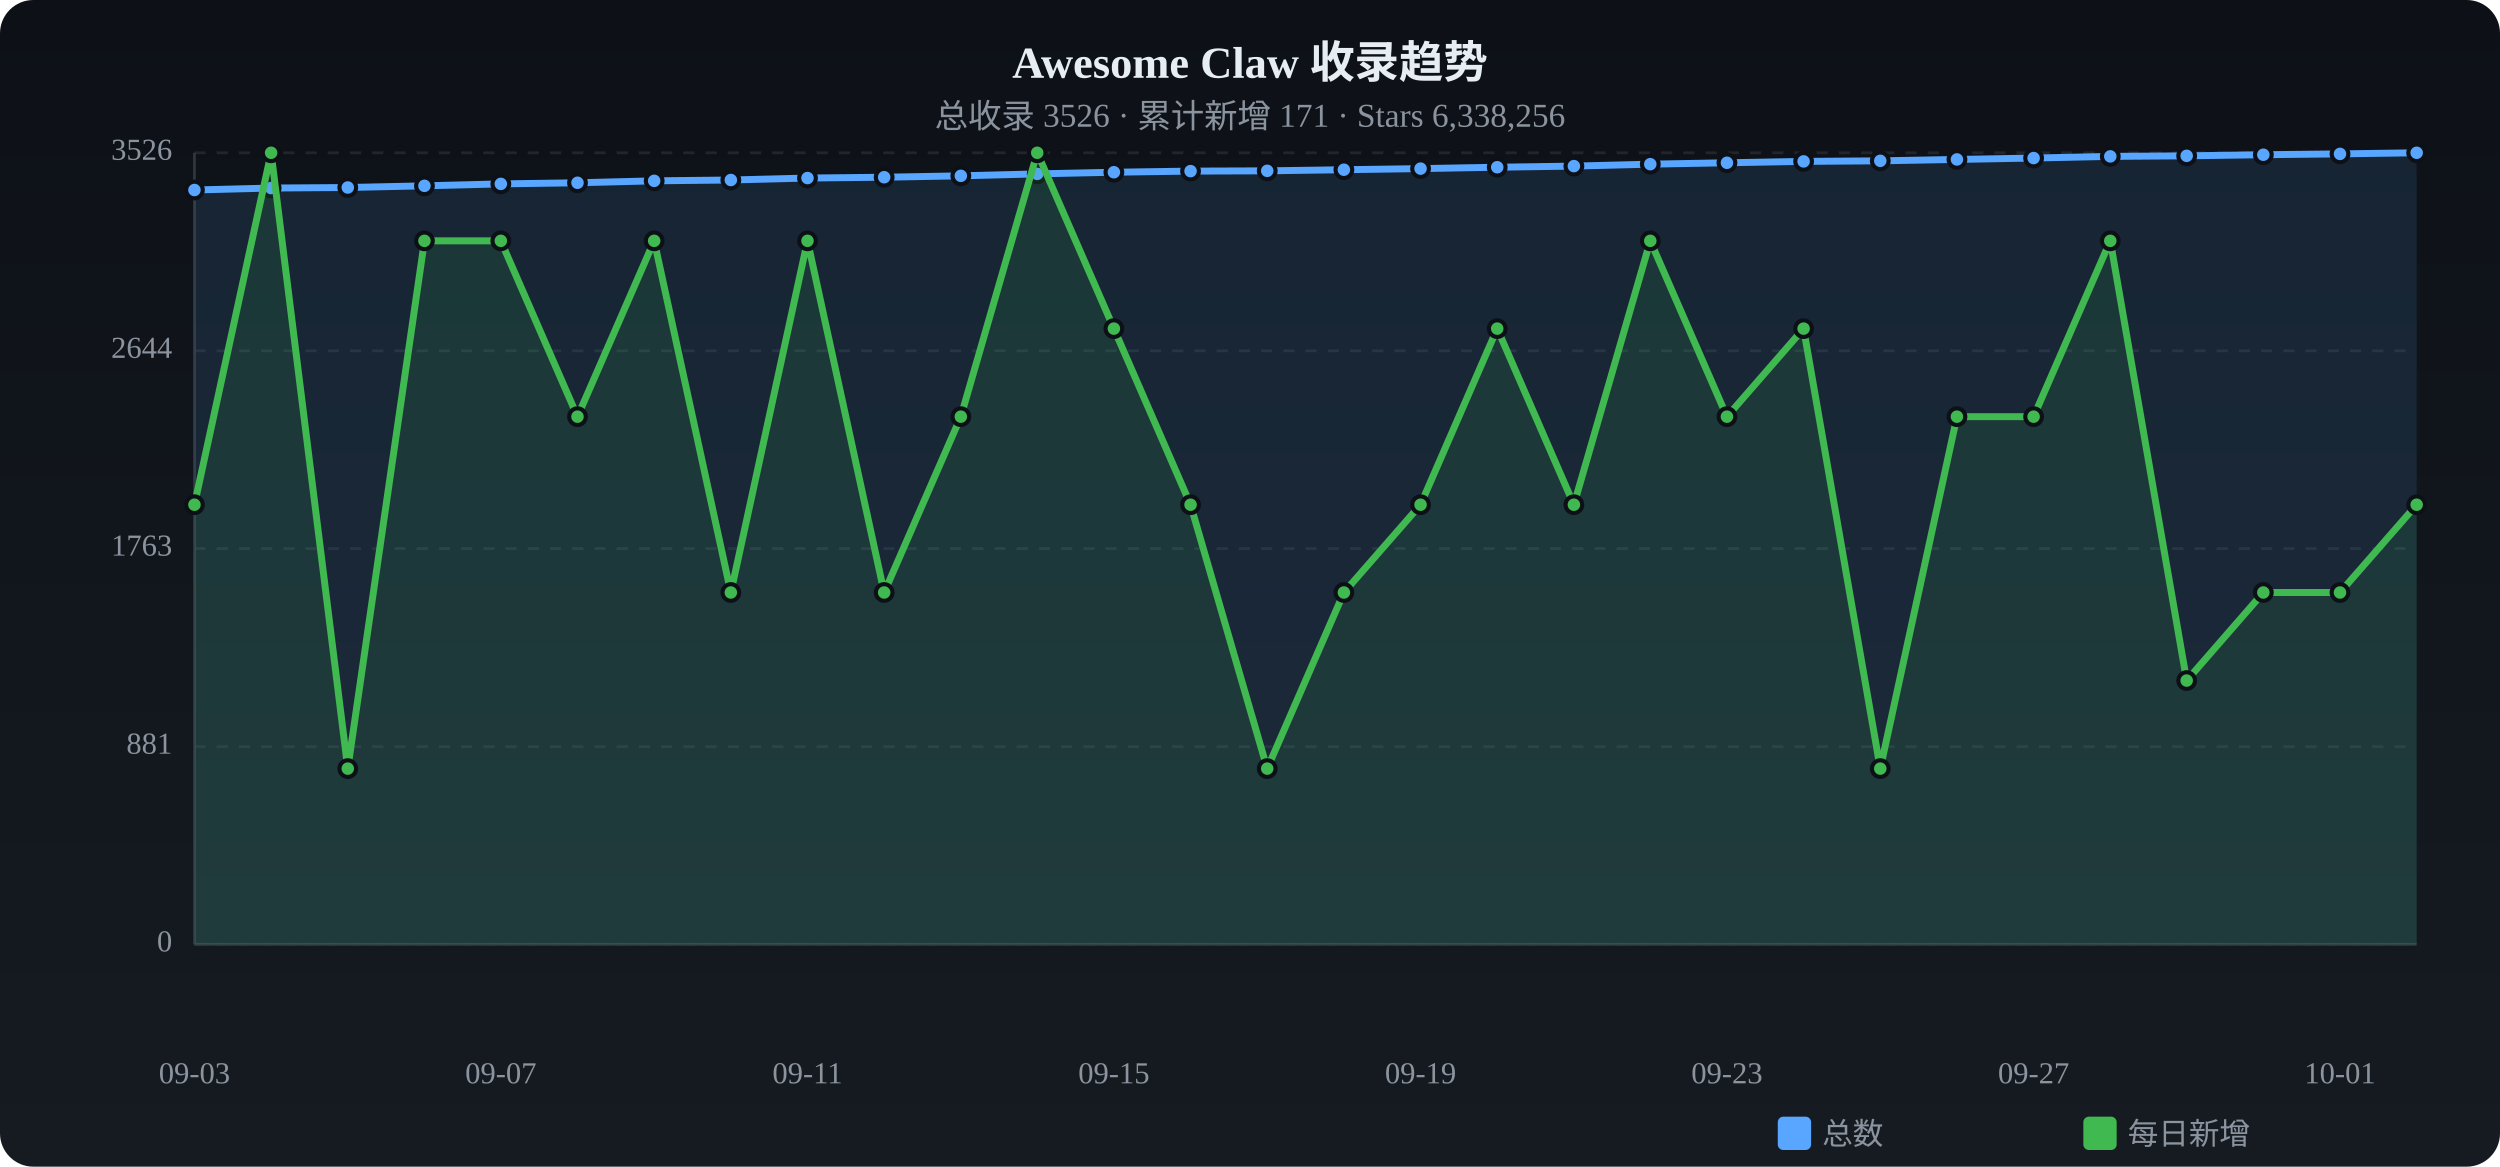
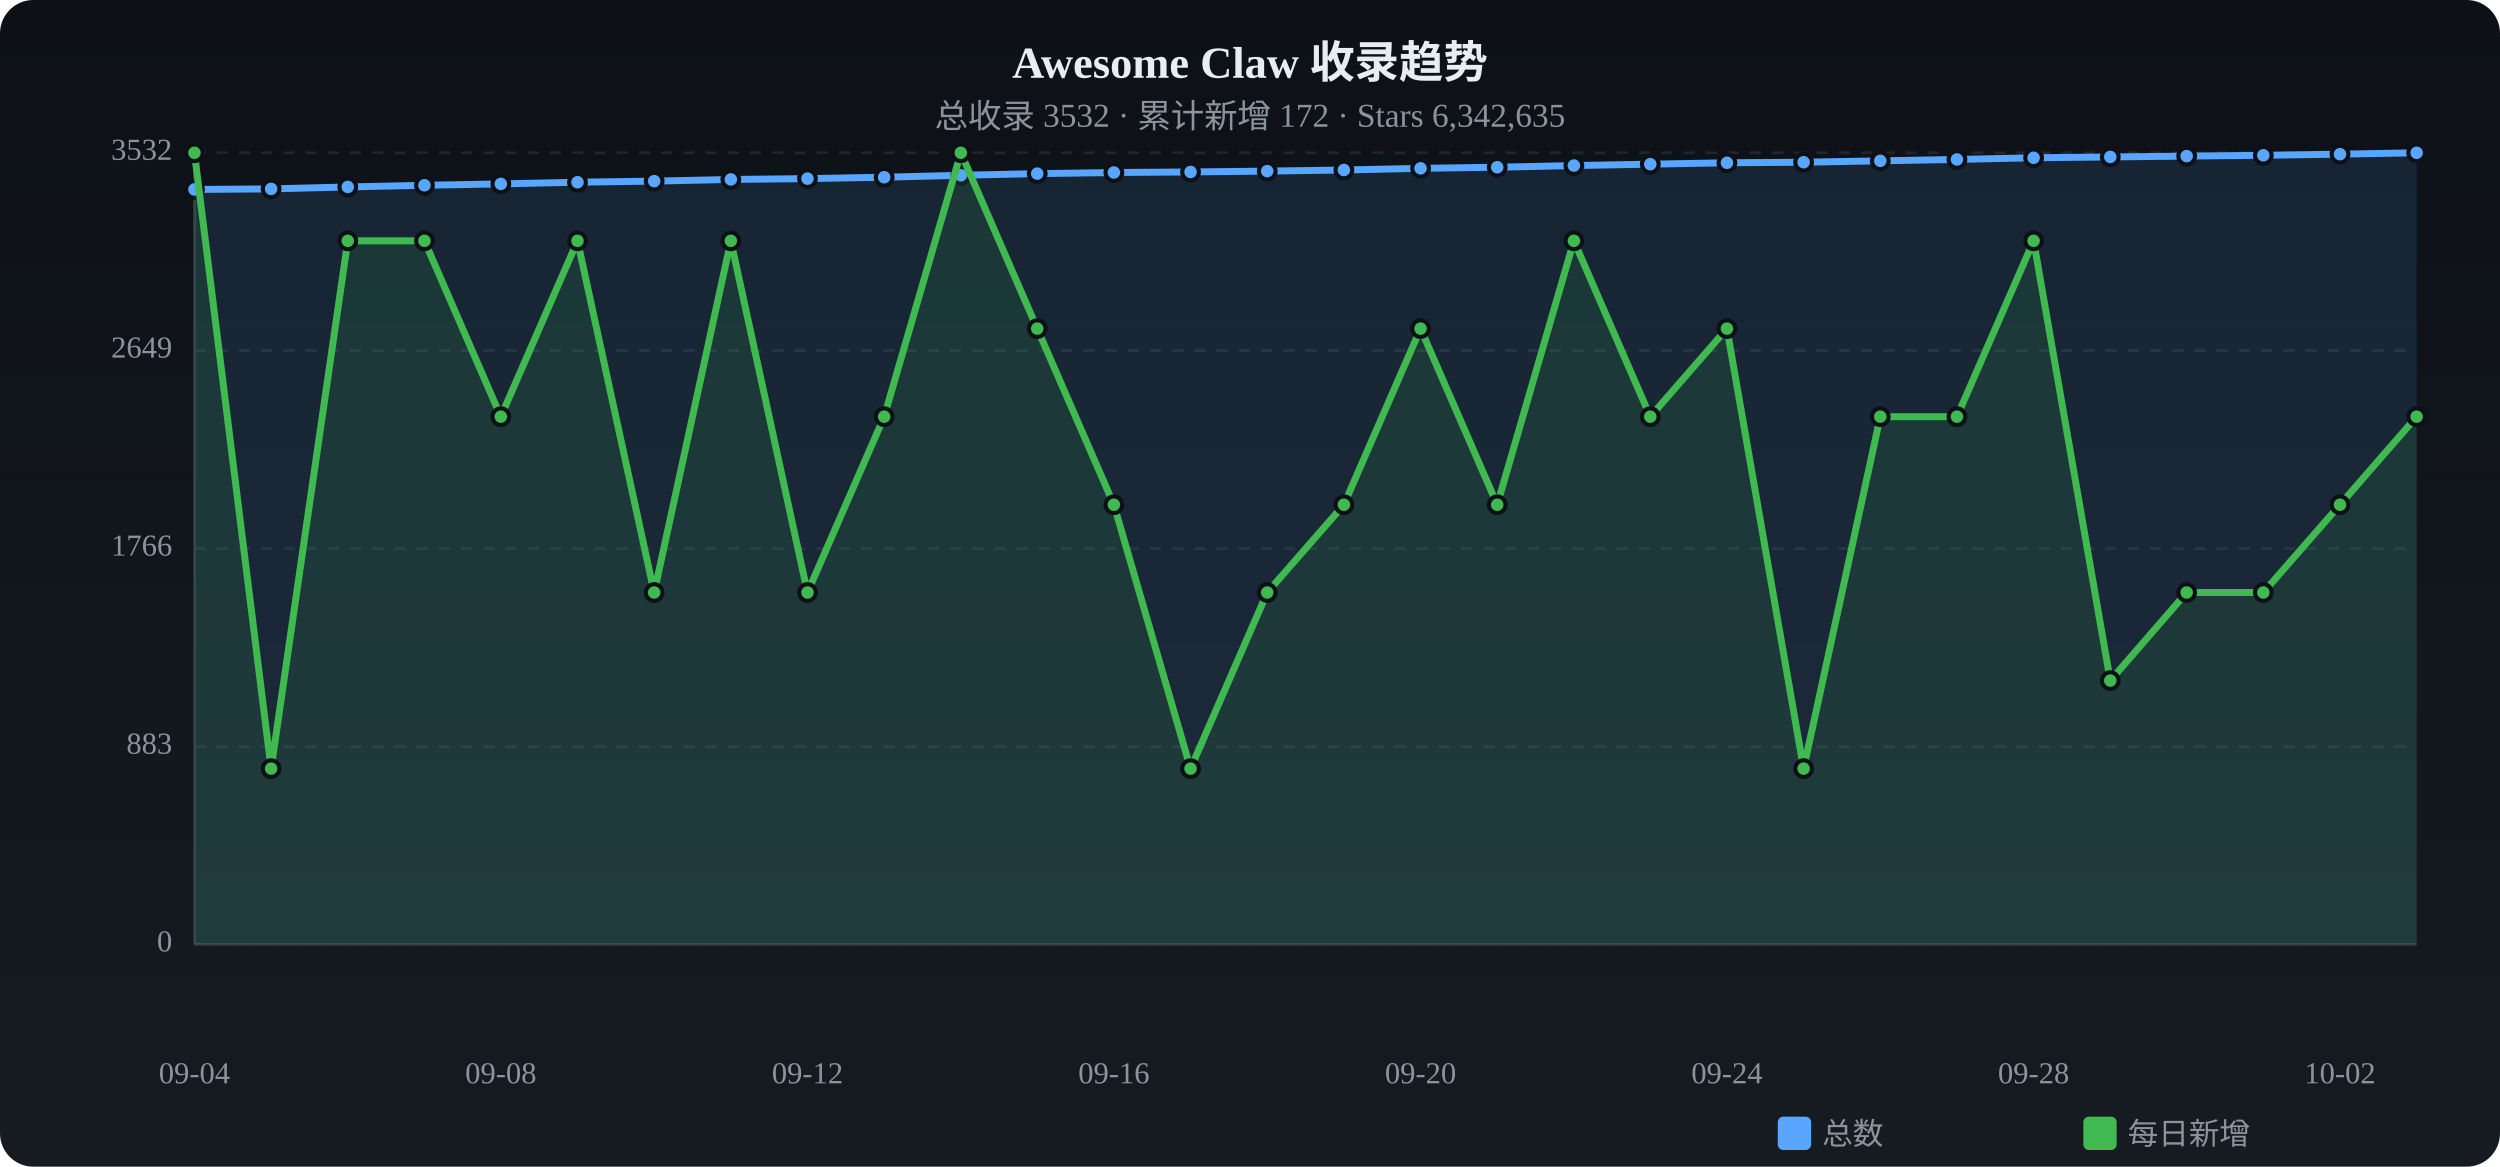
<svg xmlns="http://www.w3.org/2000/svg" viewBox="0 0 900 420" width="900" height="420">
  <defs>
    <linearGradient id="tbg" x1="0%" y1="0%" x2="0%" y2="100%">
      <stop offset="0%" stop-color="#0d1117" />
      <stop offset="100%" stop-color="#161b22" />
    </linearGradient>
  </defs>
  <rect width="900" height="420" rx="12" fill="url(#tbg)" />
  <text x="450.0" y="28" text-anchor="middle" fill="#e6edf3" font-size="16" font-weight="bold">Awesome Claw 收录趋势</text>
-   <text x="450.0" y="46" text-anchor="middle" fill="#8b949e" font-size="12">总收录 3526 · 累计新增 171 · Stars 6,338,256</text>
+   <text x="450.0" y="46" text-anchor="middle" fill="#8b949e" font-size="12">总收录 3532 · 累计新增 172 · Stars 6,342,635</text>
  <text x="62" y="340.0" text-anchor="end" fill="#8b949e" font-size="11" dominant-baseline="middle">0</text>
  <line x1="70" y1="340.0" x2="870" y2="340.0" stroke="#21262d" stroke-dasharray="4 4" />
-   <text x="62" y="268.8" text-anchor="end" fill="#8b949e" font-size="11" dominant-baseline="middle">881</text>
+   <text x="62" y="268.8" text-anchor="end" fill="#8b949e" font-size="11" dominant-baseline="middle">883</text>
  <line x1="70" y1="268.8" x2="870" y2="268.8" stroke="#21262d" stroke-dasharray="4 4" />
-   <text x="62" y="197.5" text-anchor="end" fill="#8b949e" font-size="11" dominant-baseline="middle">1763</text>
+   <text x="62" y="197.5" text-anchor="end" fill="#8b949e" font-size="11" dominant-baseline="middle">1766</text>
  <line x1="70" y1="197.5" x2="870" y2="197.5" stroke="#21262d" stroke-dasharray="4 4" />
-   <text x="62" y="126.3" text-anchor="end" fill="#8b949e" font-size="11" dominant-baseline="middle">2644</text>
-   <line x1="70" y1="126.3" x2="870" y2="126.3" stroke="#21262d" stroke-dasharray="4 4" />
-   <text x="62" y="55.0" text-anchor="end" fill="#8b949e" font-size="11" dominant-baseline="middle">3526</text>
+   <text x="62" y="126.2" text-anchor="end" fill="#8b949e" font-size="11" dominant-baseline="middle">2649</text>
+   <line x1="70" y1="126.2" x2="870" y2="126.2" stroke="#21262d" stroke-dasharray="4 4" />
+   <text x="62" y="55.0" text-anchor="end" fill="#8b949e" font-size="11" dominant-baseline="middle">3532</text>
  <line x1="70" y1="55.0" x2="870" y2="55.0" stroke="#21262d" stroke-dasharray="4 4" />
  <line x1="70" y1="55" x2="70" y2="340" stroke="#30363d" />
  <line x1="70" y1="340" x2="870" y2="340" stroke="#30363d" />
-   <path d="M70.0,68.4 L97.6,67.7 L125.2,67.5 L152.8,66.9 L180.3,66.2 L207.9,65.8 L235.5,65.1 L263.1,64.8 L290.7,64.1 L318.3,63.8 L345.9,63.3 L373.4,62.6 L401.0,62.0 L428.6,61.6 L456.2,61.5 L483.8,61.1 L511.4,60.7 L539.0,60.2 L566.6,59.8 L594.1,59.1 L621.7,58.6 L649.3,58.1 L676.9,57.9 L704.5,57.4 L732.1,56.9 L759.7,56.3 L787.2,56.1 L814.8,55.7 L842.4,55.4 L870.0,55.0 L870.0,340 L70.0,340 Z" fill="#58a6ff" opacity="0.12" />
-   <polyline points="70.0,68.4 97.6,67.7 125.2,67.5 152.8,66.9 180.3,66.2 207.9,65.8 235.5,65.1 263.1,64.8 290.7,64.1 318.3,63.8 345.9,63.3 373.4,62.6 401.0,62.0 428.6,61.6 456.2,61.5 483.8,61.1 511.4,60.7 539.0,60.2 566.6,59.8 594.1,59.1 621.7,58.6 649.3,58.1 676.9,57.9 704.5,57.4 732.1,56.9 759.7,56.3 787.2,56.1 814.8,55.7 842.4,55.4 870.0,55.0" fill="none" stroke="#58a6ff" stroke-width="2.5" stroke-linecap="round" stroke-linejoin="round" />
-   <circle cx="70.0" cy="68.4" r="3" fill="#58a6ff" stroke="#0d1117" stroke-width="1.5" />
-   <circle cx="97.6" cy="67.7" r="3" fill="#58a6ff" stroke="#0d1117" stroke-width="1.5" />
-   <circle cx="125.2" cy="67.5" r="3" fill="#58a6ff" stroke="#0d1117" stroke-width="1.5" />
-   <circle cx="152.8" cy="66.9" r="3" fill="#58a6ff" stroke="#0d1117" stroke-width="1.5" />
+   <path d="M70.0,68.2 L97.6,68.0 L125.2,67.3 L152.8,66.7 L180.3,66.2 L207.9,65.6 L235.5,65.2 L263.1,64.6 L290.7,64.3 L318.3,63.8 L345.9,63.1 L373.4,62.5 L401.0,62.1 L428.6,61.9 L456.2,61.6 L483.8,61.2 L511.4,60.6 L539.0,60.2 L566.6,59.6 L594.1,59.1 L621.7,58.6 L649.3,58.4 L676.9,57.9 L704.5,57.4 L732.1,56.8 L759.7,56.5 L787.2,56.2 L814.8,55.9 L842.4,55.5 L870.0,55.0 L870.0,340 L70.0,340 Z" fill="#58a6ff" opacity="0.12" />
+   <polyline points="70.0,68.2 97.6,68.0 125.2,67.3 152.8,66.7 180.3,66.2 207.9,65.6 235.5,65.2 263.1,64.6 290.7,64.3 318.3,63.8 345.9,63.1 373.4,62.5 401.0,62.1 428.6,61.9 456.2,61.6 483.8,61.2 511.4,60.6 539.0,60.2 566.6,59.6 594.1,59.1 621.7,58.6 649.3,58.4 676.9,57.9 704.5,57.4 732.1,56.8 759.7,56.5 787.2,56.2 814.8,55.9 842.4,55.5 870.0,55.0" fill="none" stroke="#58a6ff" stroke-width="2.5" stroke-linecap="round" stroke-linejoin="round" />
+   <circle cx="70.0" cy="68.2" r="3" fill="#58a6ff" stroke="#0d1117" stroke-width="1.5" />
+   <circle cx="97.6" cy="68.0" r="3" fill="#58a6ff" stroke="#0d1117" stroke-width="1.5" />
+   <circle cx="125.2" cy="67.3" r="3" fill="#58a6ff" stroke="#0d1117" stroke-width="1.5" />
+   <circle cx="152.8" cy="66.7" r="3" fill="#58a6ff" stroke="#0d1117" stroke-width="1.5" />
  <circle cx="180.3" cy="66.2" r="3" fill="#58a6ff" stroke="#0d1117" stroke-width="1.5" />
-   <circle cx="207.9" cy="65.8" r="3" fill="#58a6ff" stroke="#0d1117" stroke-width="1.5" />
-   <circle cx="235.5" cy="65.1" r="3" fill="#58a6ff" stroke="#0d1117" stroke-width="1.5" />
-   <circle cx="263.1" cy="64.8" r="3" fill="#58a6ff" stroke="#0d1117" stroke-width="1.5" />
-   <circle cx="290.7" cy="64.1" r="3" fill="#58a6ff" stroke="#0d1117" stroke-width="1.5" />
+   <circle cx="207.9" cy="65.6" r="3" fill="#58a6ff" stroke="#0d1117" stroke-width="1.5" />
+   <circle cx="235.5" cy="65.2" r="3" fill="#58a6ff" stroke="#0d1117" stroke-width="1.5" />
+   <circle cx="263.1" cy="64.6" r="3" fill="#58a6ff" stroke="#0d1117" stroke-width="1.5" />
+   <circle cx="290.7" cy="64.3" r="3" fill="#58a6ff" stroke="#0d1117" stroke-width="1.5" />
  <circle cx="318.3" cy="63.8" r="3" fill="#58a6ff" stroke="#0d1117" stroke-width="1.5" />
-   <circle cx="345.9" cy="63.3" r="3" fill="#58a6ff" stroke="#0d1117" stroke-width="1.5" />
-   <circle cx="373.4" cy="62.6" r="3" fill="#58a6ff" stroke="#0d1117" stroke-width="1.5" />
-   <circle cx="401.0" cy="62.0" r="3" fill="#58a6ff" stroke="#0d1117" stroke-width="1.5" />
-   <circle cx="428.6" cy="61.6" r="3" fill="#58a6ff" stroke="#0d1117" stroke-width="1.5" />
-   <circle cx="456.2" cy="61.5" r="3" fill="#58a6ff" stroke="#0d1117" stroke-width="1.5" />
-   <circle cx="483.8" cy="61.1" r="3" fill="#58a6ff" stroke="#0d1117" stroke-width="1.5" />
-   <circle cx="511.4" cy="60.7" r="3" fill="#58a6ff" stroke="#0d1117" stroke-width="1.5" />
+   <circle cx="345.9" cy="63.1" r="3" fill="#58a6ff" stroke="#0d1117" stroke-width="1.5" />
+   <circle cx="373.4" cy="62.5" r="3" fill="#58a6ff" stroke="#0d1117" stroke-width="1.5" />
+   <circle cx="401.0" cy="62.1" r="3" fill="#58a6ff" stroke="#0d1117" stroke-width="1.5" />
+   <circle cx="428.6" cy="61.9" r="3" fill="#58a6ff" stroke="#0d1117" stroke-width="1.5" />
+   <circle cx="456.2" cy="61.6" r="3" fill="#58a6ff" stroke="#0d1117" stroke-width="1.5" />
+   <circle cx="483.8" cy="61.2" r="3" fill="#58a6ff" stroke="#0d1117" stroke-width="1.5" />
+   <circle cx="511.4" cy="60.6" r="3" fill="#58a6ff" stroke="#0d1117" stroke-width="1.5" />
  <circle cx="539.0" cy="60.2" r="3" fill="#58a6ff" stroke="#0d1117" stroke-width="1.5" />
-   <circle cx="566.6" cy="59.8" r="3" fill="#58a6ff" stroke="#0d1117" stroke-width="1.5" />
+   <circle cx="566.6" cy="59.6" r="3" fill="#58a6ff" stroke="#0d1117" stroke-width="1.5" />
  <circle cx="594.1" cy="59.1" r="3" fill="#58a6ff" stroke="#0d1117" stroke-width="1.5" />
  <circle cx="621.7" cy="58.6" r="3" fill="#58a6ff" stroke="#0d1117" stroke-width="1.5" />
-   <circle cx="649.3" cy="58.1" r="3" fill="#58a6ff" stroke="#0d1117" stroke-width="1.5" />
+   <circle cx="649.3" cy="58.4" r="3" fill="#58a6ff" stroke="#0d1117" stroke-width="1.5" />
  <circle cx="676.9" cy="57.9" r="3" fill="#58a6ff" stroke="#0d1117" stroke-width="1.5" />
  <circle cx="704.5" cy="57.4" r="3" fill="#58a6ff" stroke="#0d1117" stroke-width="1.5" />
-   <circle cx="732.1" cy="56.9" r="3" fill="#58a6ff" stroke="#0d1117" stroke-width="1.5" />
-   <circle cx="759.7" cy="56.3" r="3" fill="#58a6ff" stroke="#0d1117" stroke-width="1.5" />
-   <circle cx="787.2" cy="56.1" r="3" fill="#58a6ff" stroke="#0d1117" stroke-width="1.5" />
-   <circle cx="814.8" cy="55.7" r="3" fill="#58a6ff" stroke="#0d1117" stroke-width="1.5" />
-   <circle cx="842.4" cy="55.4" r="3" fill="#58a6ff" stroke="#0d1117" stroke-width="1.5" />
+   <circle cx="732.1" cy="56.8" r="3" fill="#58a6ff" stroke="#0d1117" stroke-width="1.5" />
+   <circle cx="759.7" cy="56.5" r="3" fill="#58a6ff" stroke="#0d1117" stroke-width="1.5" />
+   <circle cx="787.2" cy="56.2" r="3" fill="#58a6ff" stroke="#0d1117" stroke-width="1.5" />
+   <circle cx="814.8" cy="55.9" r="3" fill="#58a6ff" stroke="#0d1117" stroke-width="1.5" />
+   <circle cx="842.4" cy="55.5" r="3" fill="#58a6ff" stroke="#0d1117" stroke-width="1.5" />
  <circle cx="870.0" cy="55.0" r="3" fill="#58a6ff" stroke="#0d1117" stroke-width="1.5" />
-   <path d="M70.0,181.7 L97.6,55.0 L125.2,276.7 L152.8,86.7 L180.3,86.7 L207.9,150.0 L235.5,86.7 L263.1,213.3 L290.7,86.7 L318.3,213.3 L345.9,150.0 L373.4,55.0 L401.0,118.3 L428.6,181.7 L456.2,276.7 L483.8,213.3 L511.4,181.7 L539.0,118.3 L566.6,181.7 L594.1,86.7 L621.7,150.0 L649.3,118.3 L676.9,276.7 L704.5,150.0 L732.1,150.0 L759.7,86.7 L787.2,245.0 L814.8,213.3 L842.4,213.3 L870.0,181.7 L870.0,340 L70.0,340 Z" fill="#3fb950" opacity="0.12" />
-   <polyline points="70.0,181.7 97.6,55.0 125.2,276.7 152.8,86.7 180.3,86.7 207.9,150.0 235.5,86.7 263.1,213.3 290.7,86.7 318.3,213.3 345.9,150.0 373.4,55.0 401.0,118.3 428.6,181.7 456.2,276.7 483.8,213.3 511.4,181.7 539.0,118.3 566.6,181.7 594.1,86.7 621.7,150.0 649.3,118.3 676.9,276.7 704.5,150.0 732.1,150.0 759.7,86.7 787.2,245.0 814.8,213.3 842.4,213.3 870.0,181.7" fill="none" stroke="#3fb950" stroke-width="2.5" stroke-linecap="round" stroke-linejoin="round" />
-   <circle cx="70.0" cy="181.7" r="3" fill="#3fb950" stroke="#0d1117" stroke-width="1.5" />
-   <circle cx="97.6" cy="55.0" r="3" fill="#3fb950" stroke="#0d1117" stroke-width="1.5" />
-   <circle cx="125.2" cy="276.7" r="3" fill="#3fb950" stroke="#0d1117" stroke-width="1.5" />
+   <path d="M70.0,55.0 L97.6,276.7 L125.2,86.7 L152.8,86.7 L180.3,150.0 L207.9,86.7 L235.5,213.3 L263.1,86.7 L290.7,213.3 L318.3,150.0 L345.9,55.0 L373.4,118.3 L401.0,181.7 L428.6,276.7 L456.2,213.3 L483.8,181.7 L511.4,118.3 L539.0,181.7 L566.6,86.7 L594.1,150.0 L621.7,118.3 L649.3,276.7 L676.9,150.0 L704.5,150.0 L732.1,86.7 L759.7,245.0 L787.2,213.3 L814.8,213.3 L842.4,181.7 L870.0,150.0 L870.0,340 L70.0,340 Z" fill="#3fb950" opacity="0.12" />
+   <polyline points="70.0,55.0 97.6,276.7 125.2,86.7 152.8,86.7 180.3,150.0 207.9,86.7 235.5,213.3 263.1,86.7 290.7,213.3 318.3,150.0 345.9,55.0 373.4,118.3 401.0,181.7 428.6,276.7 456.2,213.3 483.8,181.7 511.4,118.3 539.0,181.7 566.6,86.7 594.1,150.0 621.7,118.3 649.3,276.7 676.9,150.0 704.5,150.0 732.1,86.7 759.7,245.0 787.2,213.3 814.8,213.3 842.4,181.7 870.0,150.0" fill="none" stroke="#3fb950" stroke-width="2.5" stroke-linecap="round" stroke-linejoin="round" />
+   <circle cx="70.0" cy="55.0" r="3" fill="#3fb950" stroke="#0d1117" stroke-width="1.5" />
+   <circle cx="97.6" cy="276.7" r="3" fill="#3fb950" stroke="#0d1117" stroke-width="1.5" />
+   <circle cx="125.2" cy="86.7" r="3" fill="#3fb950" stroke="#0d1117" stroke-width="1.5" />
  <circle cx="152.8" cy="86.7" r="3" fill="#3fb950" stroke="#0d1117" stroke-width="1.5" />
-   <circle cx="180.3" cy="86.7" r="3" fill="#3fb950" stroke="#0d1117" stroke-width="1.5" />
-   <circle cx="207.9" cy="150.0" r="3" fill="#3fb950" stroke="#0d1117" stroke-width="1.5" />
-   <circle cx="235.5" cy="86.7" r="3" fill="#3fb950" stroke="#0d1117" stroke-width="1.5" />
-   <circle cx="263.1" cy="213.3" r="3" fill="#3fb950" stroke="#0d1117" stroke-width="1.5" />
-   <circle cx="290.7" cy="86.7" r="3" fill="#3fb950" stroke="#0d1117" stroke-width="1.5" />
-   <circle cx="318.3" cy="213.3" r="3" fill="#3fb950" stroke="#0d1117" stroke-width="1.5" />
-   <circle cx="345.9" cy="150.0" r="3" fill="#3fb950" stroke="#0d1117" stroke-width="1.5" />
-   <circle cx="373.4" cy="55.0" r="3" fill="#3fb950" stroke="#0d1117" stroke-width="1.5" />
-   <circle cx="401.0" cy="118.3" r="3" fill="#3fb950" stroke="#0d1117" stroke-width="1.5" />
-   <circle cx="428.6" cy="181.7" r="3" fill="#3fb950" stroke="#0d1117" stroke-width="1.5" />
-   <circle cx="456.2" cy="276.7" r="3" fill="#3fb950" stroke="#0d1117" stroke-width="1.5" />
-   <circle cx="483.8" cy="213.3" r="3" fill="#3fb950" stroke="#0d1117" stroke-width="1.5" />
-   <circle cx="511.4" cy="181.7" r="3" fill="#3fb950" stroke="#0d1117" stroke-width="1.5" />
-   <circle cx="539.0" cy="118.3" r="3" fill="#3fb950" stroke="#0d1117" stroke-width="1.5" />
-   <circle cx="566.6" cy="181.7" r="3" fill="#3fb950" stroke="#0d1117" stroke-width="1.5" />
-   <circle cx="594.1" cy="86.7" r="3" fill="#3fb950" stroke="#0d1117" stroke-width="1.5" />
-   <circle cx="621.7" cy="150.0" r="3" fill="#3fb950" stroke="#0d1117" stroke-width="1.5" />
-   <circle cx="649.3" cy="118.3" r="3" fill="#3fb950" stroke="#0d1117" stroke-width="1.5" />
-   <circle cx="676.9" cy="276.7" r="3" fill="#3fb950" stroke="#0d1117" stroke-width="1.5" />
+   <circle cx="180.3" cy="150.0" r="3" fill="#3fb950" stroke="#0d1117" stroke-width="1.5" />
+   <circle cx="207.9" cy="86.7" r="3" fill="#3fb950" stroke="#0d1117" stroke-width="1.5" />
+   <circle cx="235.5" cy="213.3" r="3" fill="#3fb950" stroke="#0d1117" stroke-width="1.5" />
+   <circle cx="263.1" cy="86.7" r="3" fill="#3fb950" stroke="#0d1117" stroke-width="1.5" />
+   <circle cx="290.7" cy="213.3" r="3" fill="#3fb950" stroke="#0d1117" stroke-width="1.5" />
+   <circle cx="318.3" cy="150.0" r="3" fill="#3fb950" stroke="#0d1117" stroke-width="1.5" />
+   <circle cx="345.9" cy="55.0" r="3" fill="#3fb950" stroke="#0d1117" stroke-width="1.5" />
+   <circle cx="373.4" cy="118.3" r="3" fill="#3fb950" stroke="#0d1117" stroke-width="1.5" />
+   <circle cx="401.0" cy="181.7" r="3" fill="#3fb950" stroke="#0d1117" stroke-width="1.5" />
+   <circle cx="428.6" cy="276.7" r="3" fill="#3fb950" stroke="#0d1117" stroke-width="1.5" />
+   <circle cx="456.2" cy="213.3" r="3" fill="#3fb950" stroke="#0d1117" stroke-width="1.5" />
+   <circle cx="483.8" cy="181.7" r="3" fill="#3fb950" stroke="#0d1117" stroke-width="1.5" />
+   <circle cx="511.4" cy="118.3" r="3" fill="#3fb950" stroke="#0d1117" stroke-width="1.5" />
+   <circle cx="539.0" cy="181.7" r="3" fill="#3fb950" stroke="#0d1117" stroke-width="1.5" />
+   <circle cx="566.6" cy="86.7" r="3" fill="#3fb950" stroke="#0d1117" stroke-width="1.5" />
+   <circle cx="594.1" cy="150.0" r="3" fill="#3fb950" stroke="#0d1117" stroke-width="1.5" />
+   <circle cx="621.7" cy="118.3" r="3" fill="#3fb950" stroke="#0d1117" stroke-width="1.5" />
+   <circle cx="649.3" cy="276.7" r="3" fill="#3fb950" stroke="#0d1117" stroke-width="1.5" />
+   <circle cx="676.9" cy="150.0" r="3" fill="#3fb950" stroke="#0d1117" stroke-width="1.5" />
  <circle cx="704.5" cy="150.0" r="3" fill="#3fb950" stroke="#0d1117" stroke-width="1.5" />
-   <circle cx="732.1" cy="150.0" r="3" fill="#3fb950" stroke="#0d1117" stroke-width="1.5" />
-   <circle cx="759.7" cy="86.7" r="3" fill="#3fb950" stroke="#0d1117" stroke-width="1.5" />
-   <circle cx="787.2" cy="245.0" r="3" fill="#3fb950" stroke="#0d1117" stroke-width="1.5" />
+   <circle cx="732.1" cy="86.7" r="3" fill="#3fb950" stroke="#0d1117" stroke-width="1.5" />
+   <circle cx="759.7" cy="245.0" r="3" fill="#3fb950" stroke="#0d1117" stroke-width="1.5" />
+   <circle cx="787.2" cy="213.3" r="3" fill="#3fb950" stroke="#0d1117" stroke-width="1.5" />
  <circle cx="814.8" cy="213.3" r="3" fill="#3fb950" stroke="#0d1117" stroke-width="1.5" />
-   <circle cx="842.4" cy="213.3" r="3" fill="#3fb950" stroke="#0d1117" stroke-width="1.5" />
-   <circle cx="870.0" cy="181.7" r="3" fill="#3fb950" stroke="#0d1117" stroke-width="1.5" />
-   <text x="70.0" y="390" text-anchor="middle" fill="#8b949e" font-size="11">09-03</text>
-   <text x="180.3" y="390" text-anchor="middle" fill="#8b949e" font-size="11">09-07</text>
-   <text x="290.7" y="390" text-anchor="middle" fill="#8b949e" font-size="11">09-11</text>
-   <text x="401.0" y="390" text-anchor="middle" fill="#8b949e" font-size="11">09-15</text>
-   <text x="511.4" y="390" text-anchor="middle" fill="#8b949e" font-size="11">09-19</text>
-   <text x="621.7" y="390" text-anchor="middle" fill="#8b949e" font-size="11">09-23</text>
-   <text x="732.1" y="390" text-anchor="middle" fill="#8b949e" font-size="11">09-27</text>
-   <text x="842.4" y="390" text-anchor="middle" fill="#8b949e" font-size="11">10-01</text>
+   <circle cx="842.4" cy="181.7" r="3" fill="#3fb950" stroke="#0d1117" stroke-width="1.5" />
+   <circle cx="870.0" cy="150.0" r="3" fill="#3fb950" stroke="#0d1117" stroke-width="1.5" />
+   <text x="70.0" y="390" text-anchor="middle" fill="#8b949e" font-size="11">09-04</text>
+   <text x="180.3" y="390" text-anchor="middle" fill="#8b949e" font-size="11">09-08</text>
+   <text x="290.7" y="390" text-anchor="middle" fill="#8b949e" font-size="11">09-12</text>
+   <text x="401.0" y="390" text-anchor="middle" fill="#8b949e" font-size="11">09-16</text>
+   <text x="511.4" y="390" text-anchor="middle" fill="#8b949e" font-size="11">09-20</text>
+   <text x="621.7" y="390" text-anchor="middle" fill="#8b949e" font-size="11">09-24</text>
+   <text x="732.1" y="390" text-anchor="middle" fill="#8b949e" font-size="11">09-28</text>
+   <text x="842.4" y="390" text-anchor="middle" fill="#8b949e" font-size="11">10-02</text>
  <rect x="640" y="402" width="12" height="12" rx="2" fill="#58a6ff" />
  <text x="656" y="412" fill="#8b949e" font-size="11">总数</text>
  <rect x="750" y="402" width="12" height="12" rx="2" fill="#3fb950" />
  <text x="766" y="412" fill="#8b949e" font-size="11">每日新增</text>
</svg>
